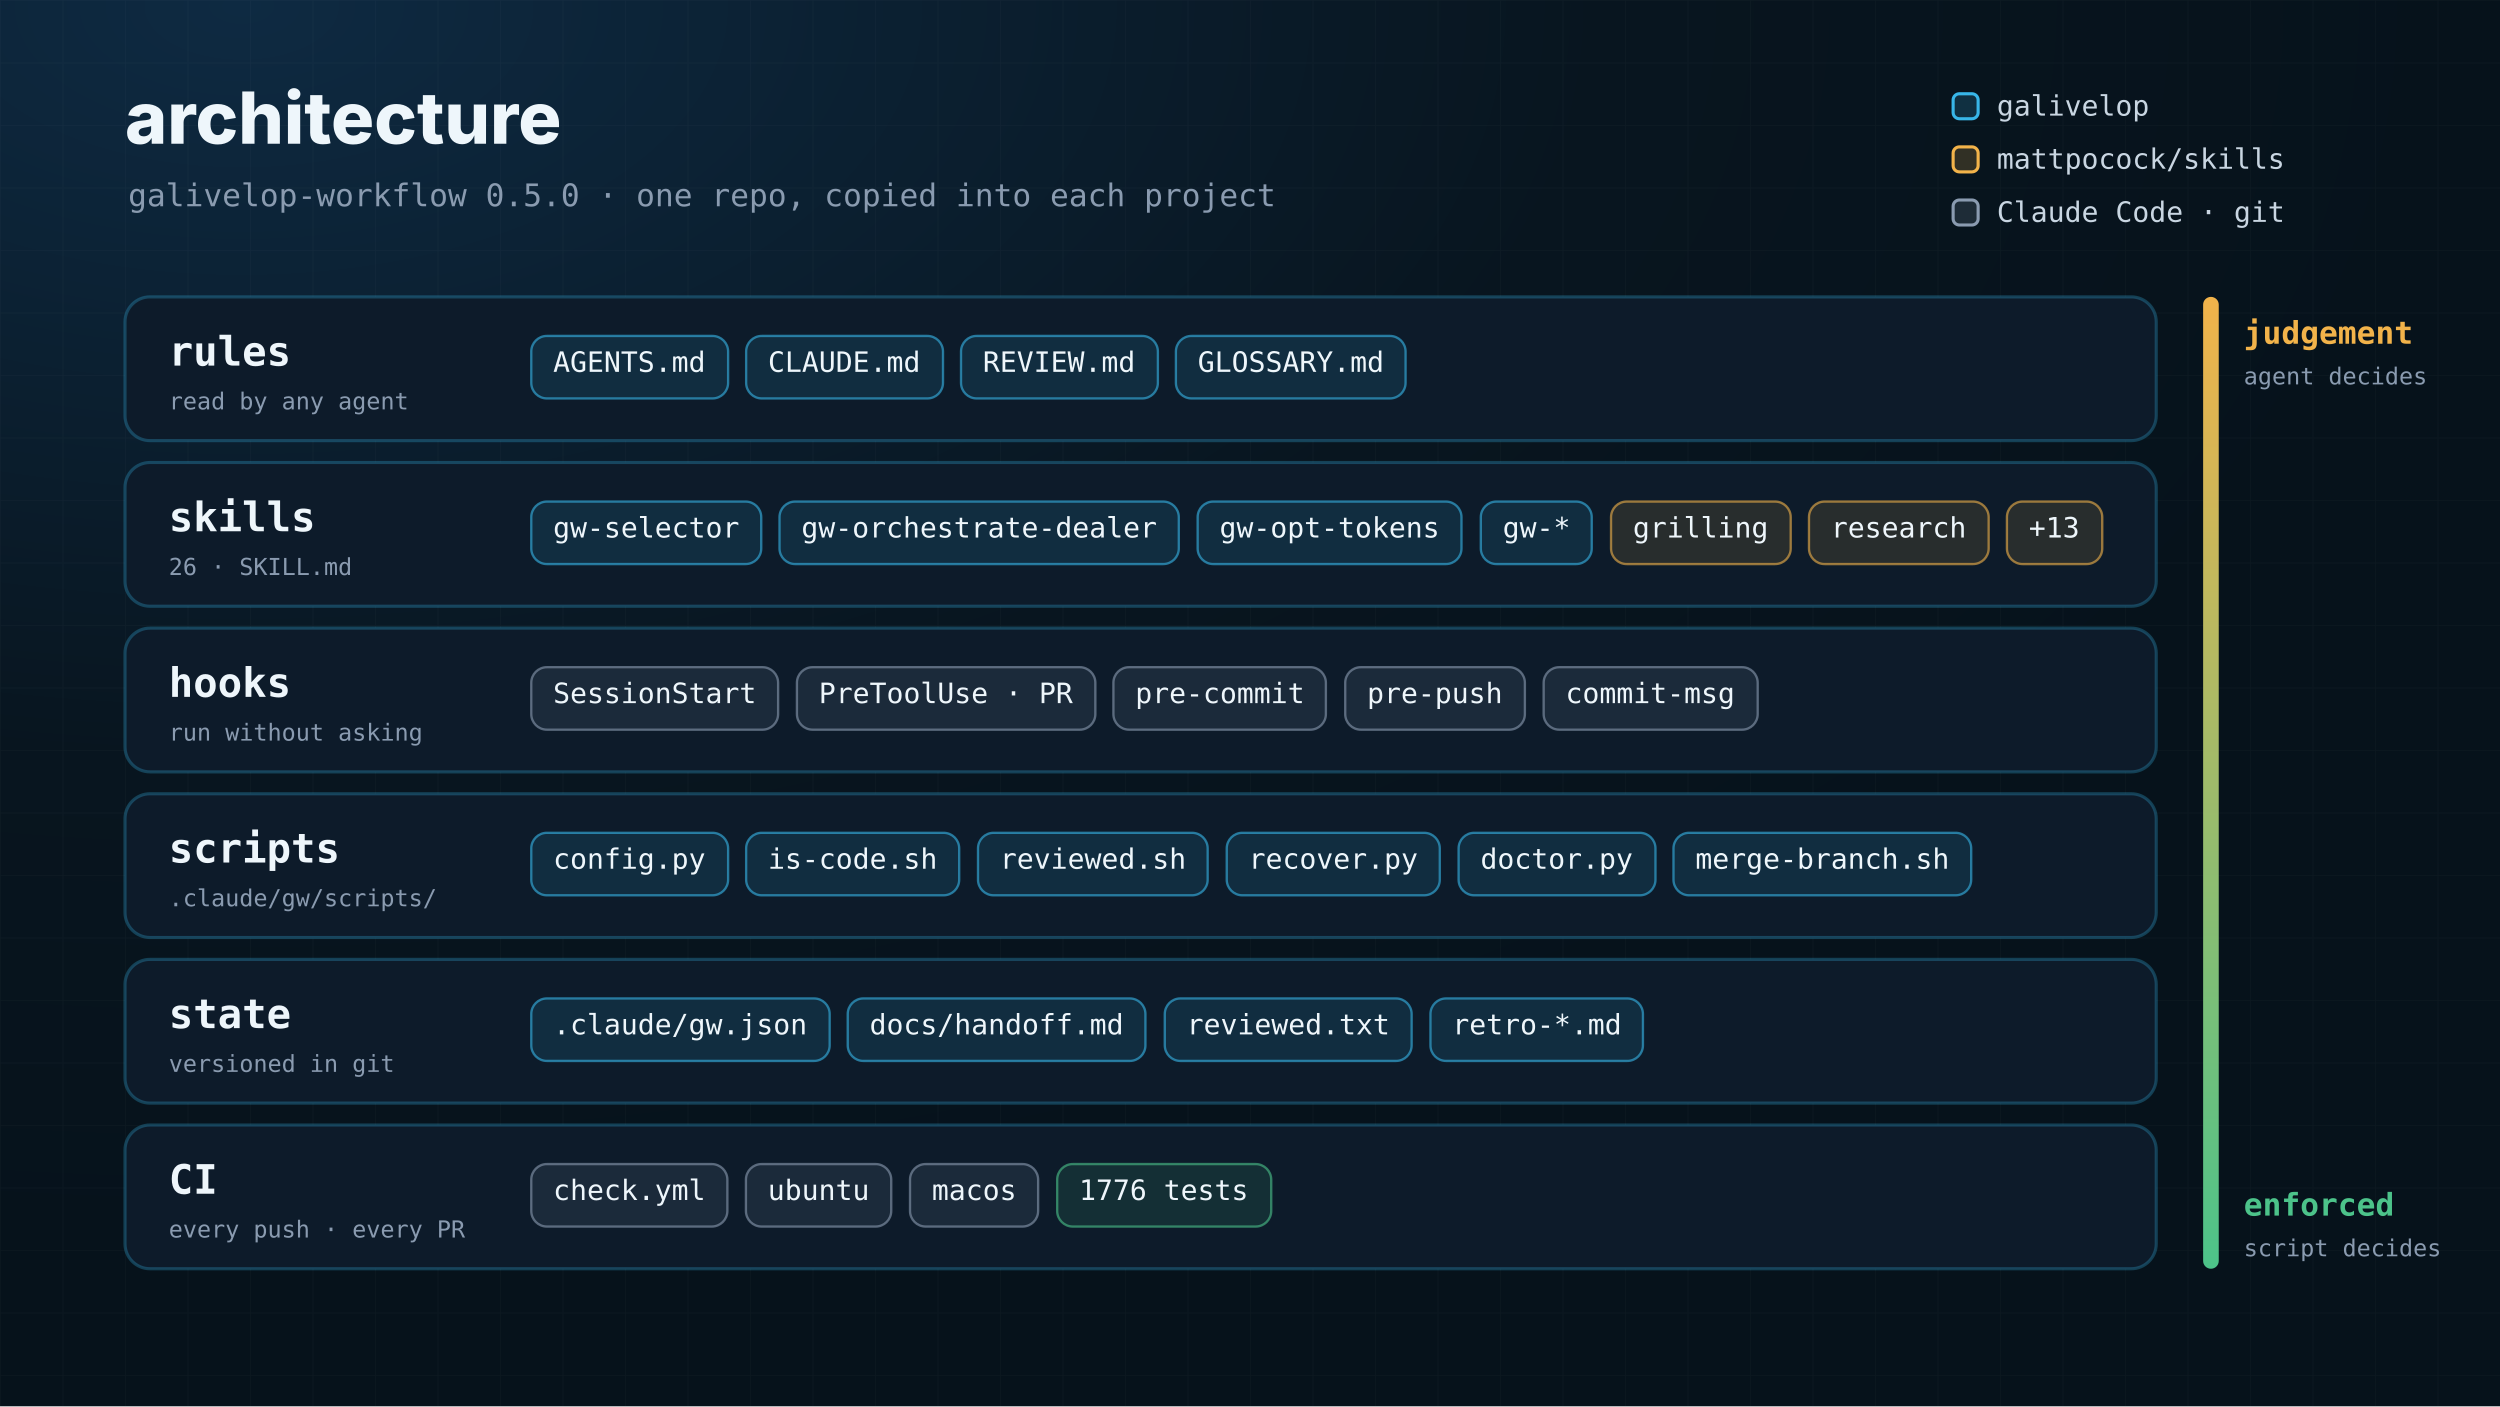
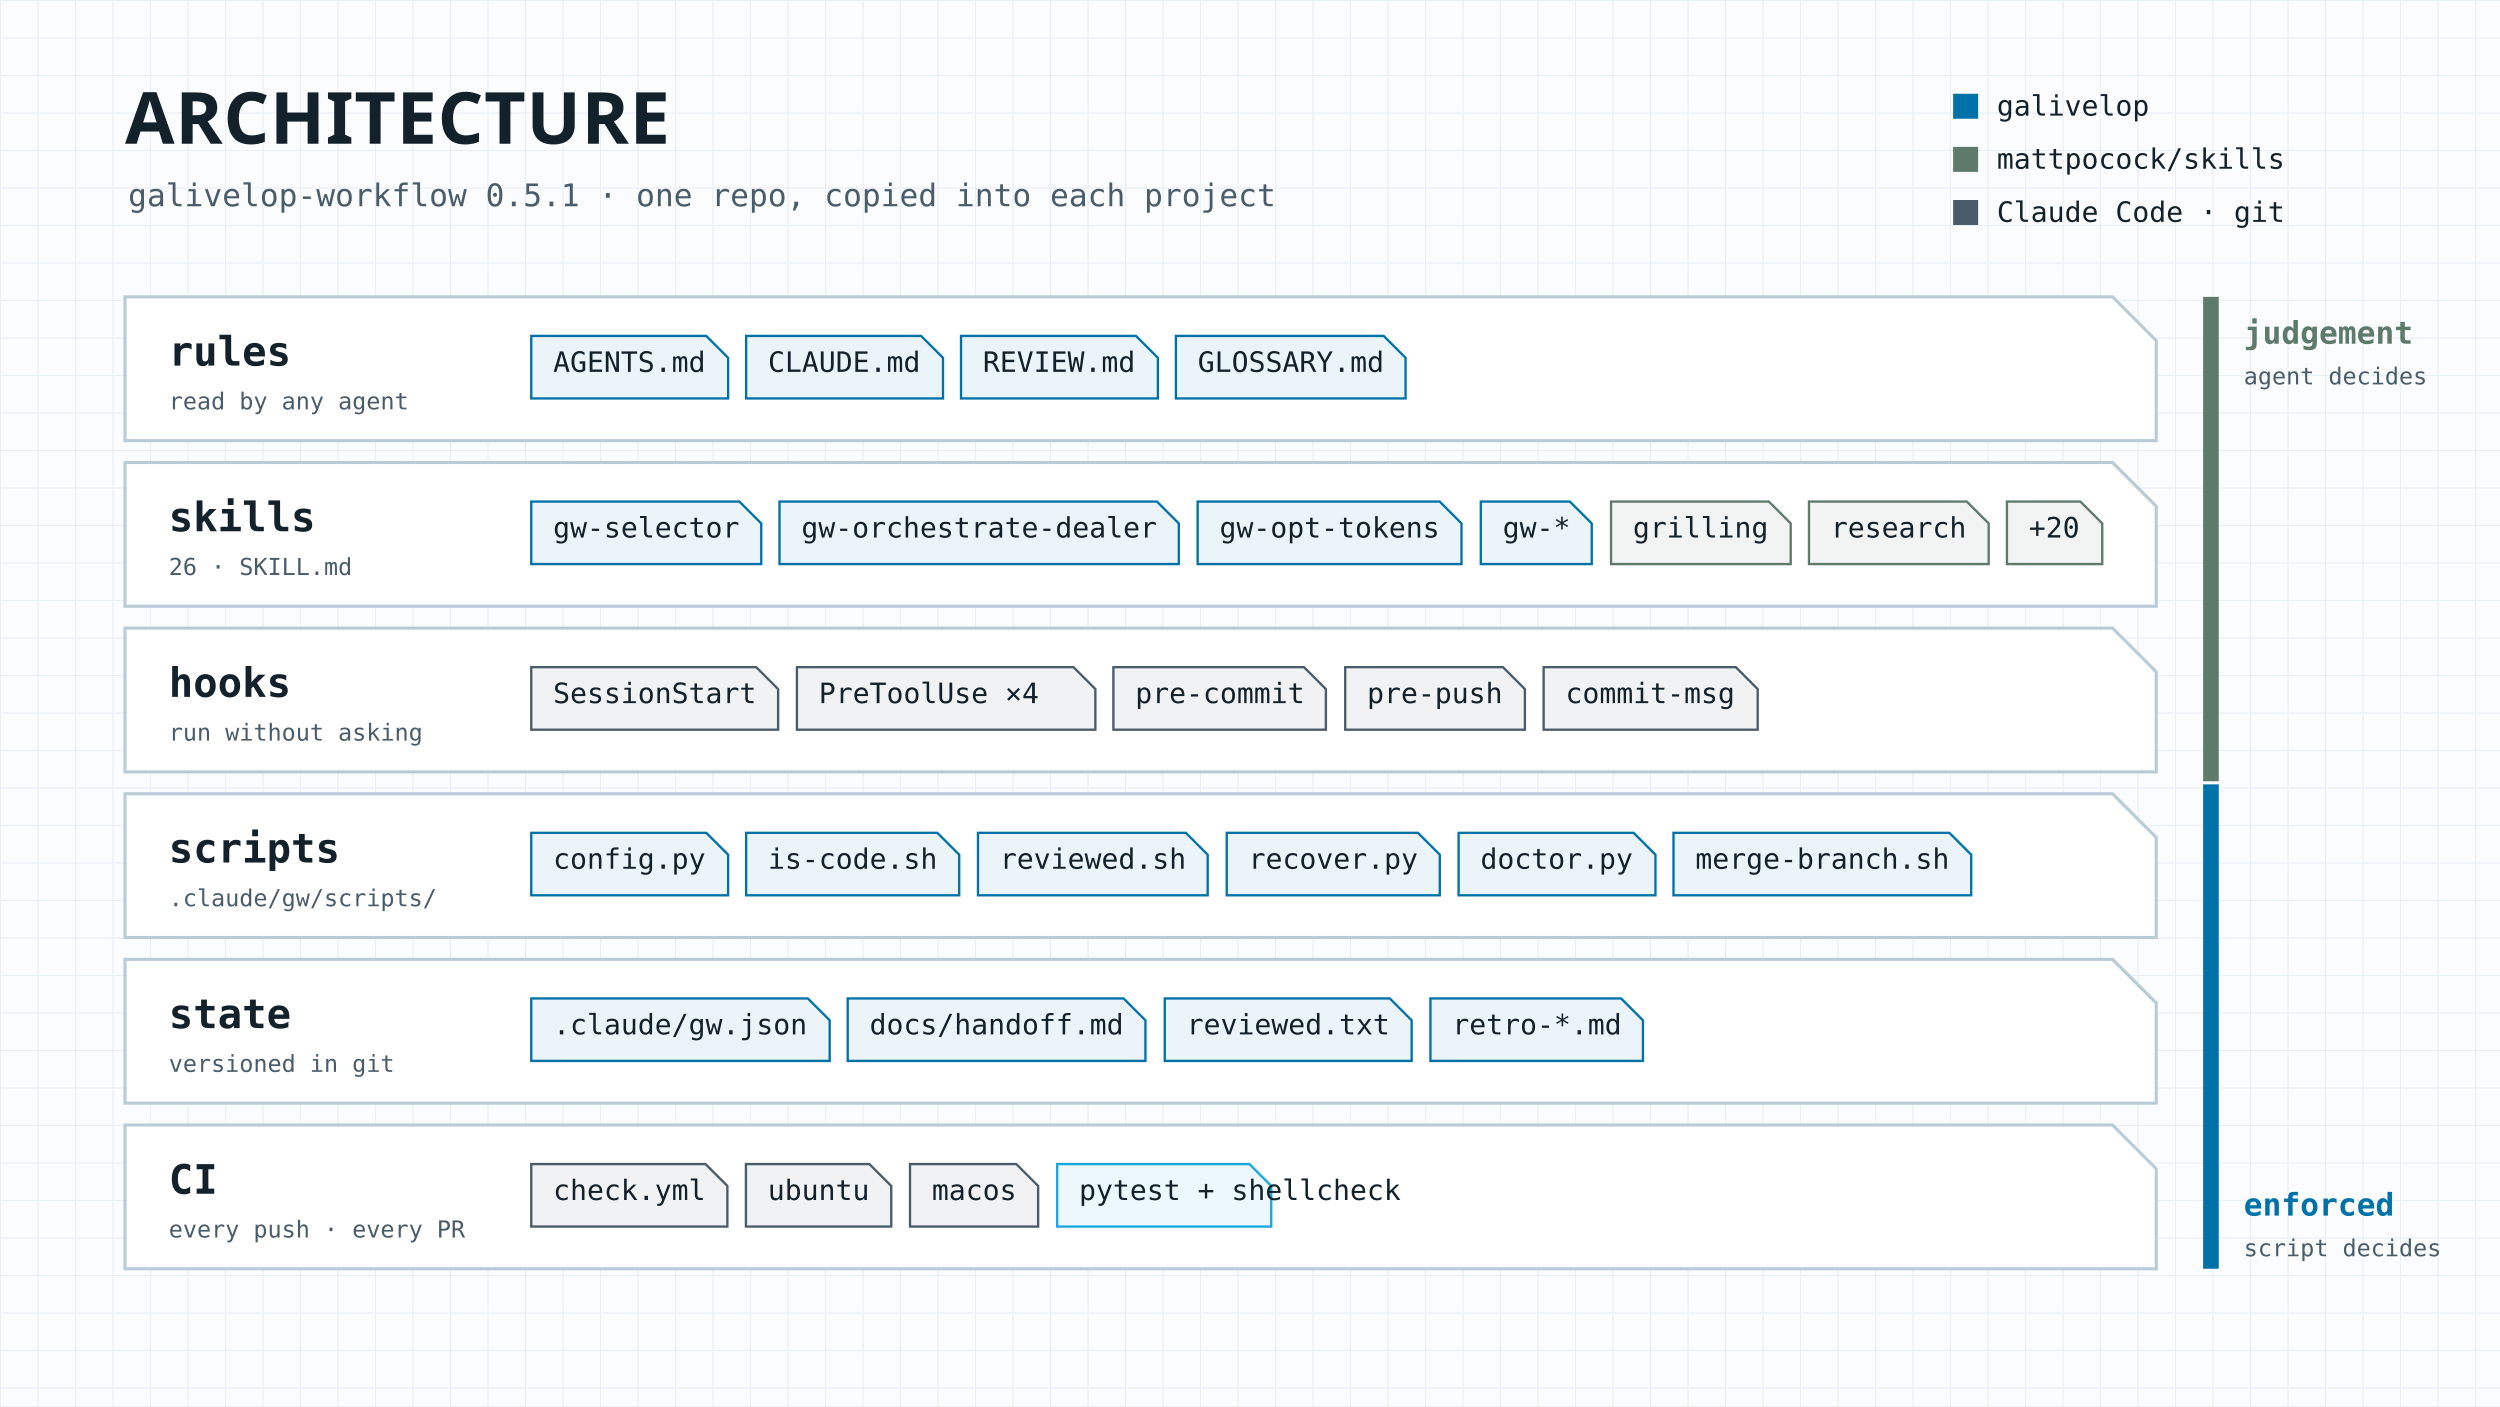
<svg xmlns="http://www.w3.org/2000/svg" width="1600" height="900" viewBox="0 0 1600 900">
  <defs>
-     <radialGradient id="fondo" cx="0.1" cy="0" r="0.9">
-       <stop offset="0" stop-color="#0e2a42" />
-       <stop offset="0.6" stop-color="#08151f" />
-       <stop offset="1" stop-color="#06121b" />
-     </radialGradient>
-     <pattern id="rejilla" width="40" height="40" patternUnits="userSpaceOnUse">
-       <path d="M40 0H0V40" fill="none" stroke="#ffffff" stroke-opacity="0.025" />
+     <pattern id="rejilla" width="24" height="24" patternUnits="userSpaceOnUse">
+       <path d="M24 0H0V24" fill="none" stroke="#e3edf3" stroke-width="1" />
    </pattern>
    <marker id="fa" viewBox="0 0 10 10" refX="8" refY="5" markerWidth="7" markerHeight="7" orient="auto">
-       <path d="M0 0L10 5L0 10z" fill="#38b6e8" />
+       <path d="M0 0L10 5L0 10z" fill="#0072a8" />
    </marker>
    <marker id="fg" viewBox="0 0 10 10" refX="8" refY="5" markerWidth="7" markerHeight="7" orient="auto">
-       <path d="M0 0L10 5L0 10z" fill="#8a9bb0" />
+       <path d="M0 0L10 5L0 10z" fill="#4a5c69" />
    </marker>
    <marker id="fo" viewBox="0 0 10 10" refX="8" refY="5" markerWidth="7" markerHeight="7" orient="auto">
-       <path d="M0 0L10 5L0 10z" fill="#4cc38a" />
+       <path d="M0 0L10 5L0 10z" fill="#1aa6df" />
    </marker>
    <marker id="fk" viewBox="0 0 10 10" refX="8" refY="5" markerWidth="7" markerHeight="7" orient="auto">
-       <path d="M0 0L10 5L0 10z" fill="#f0716a" />
+       <path d="M0 0L10 5L0 10z" fill="#13212b" />
    </marker>
    <marker id="fm" viewBox="0 0 10 10" refX="8" refY="5" markerWidth="7" markerHeight="7" orient="auto">
-       <path d="M0 0L10 5L0 10z" fill="#f2b34a" />
+       <path d="M0 0L10 5L0 10z" fill="#5d7a6a" />
    </marker>
  </defs>
  <style>
-   .t { font-family: Inter, sans-serif; font-weight: 800; }
-   .s { font-family: Inter, sans-serif; font-weight: 600; }
-   .m { font-family: 'DejaVu Sans Mono', monospace; }
+   .t { font-family: 'Big Shoulders Display Variable', 'Big Shoulders Display', sans-serif; font-weight: 800; letter-spacing: 0.01em; }
+   .s { font-family: 'Literata Variable', Literata, serif; font-weight: 600; }
+   .m { font-family: 'JetBrains Mono Variable', 'JetBrains Mono', monospace; }
</style>
-   <rect width="1600" height="900" fill="url(#fondo)" />
+   <rect width="1600" height="900" fill="#fbfcfd" />
  <rect width="1600" height="900" fill="url(#rejilla)" />
-   <text x="80" y="92" class="t" font-size="46" fill="#eef6fb" text-anchor="start">architecture</text>
-   <text x="82" y="132" class="m" font-size="20" fill="#8a9bb0" text-anchor="start">galivelop-workflow 0.5.0 · one repo, copied into each project</text>
-   <rect x="1250" y="60" width="16" height="16" rx="4" fill="#38b6e8" fill-opacity="0.18" stroke="#38b6e8" stroke-width="2" />
-   <text x="1278" y="74" class="m" font-size="18" fill="#c9d6e2" text-anchor="start">galivelop</text>
-   <rect x="1250" y="94" width="16" height="16" rx="4" fill="#f2b34a" fill-opacity="0.18" stroke="#f2b34a" stroke-width="2" />
-   <text x="1278" y="108" class="m" font-size="18" fill="#c9d6e2" text-anchor="start">mattpocock/skills</text>
-   <rect x="1250" y="128" width="16" height="16" rx="4" fill="#8a9bb0" fill-opacity="0.18" stroke="#8a9bb0" stroke-width="2" />
-   <text x="1278" y="142" class="m" font-size="18" fill="#c9d6e2" text-anchor="start">Claude Code · git</text>
-   <rect x="80" y="190" width="1300" height="92" rx="16" fill="#0d1b2a" stroke="#38b6e8" stroke-opacity="0.28" stroke-width="2" />
-   <text x="108" y="234" class="m" font-size="26" fill="#eef6fb" font-weight="bold" text-anchor="start">rules</text>
-   <text x="108" y="262" class="m" font-size="15" fill="#8a9bb0" text-anchor="start">read by any agent</text>
-   <rect x="340" y="215" width="126" height="40" rx="10" fill="#38b6e8" fill-opacity="0.12" stroke="#38b6e8" stroke-opacity="0.6" stroke-width="1.5" />
-   <text x="354" y="238" class="m" font-size="18" fill="#eef6fb" text-anchor="start">AGENTS.md</text>
-   <rect x="477.524" y="215" width="126" height="40" rx="10" fill="#38b6e8" fill-opacity="0.12" stroke="#38b6e8" stroke-opacity="0.6" stroke-width="1.5" />
-   <text x="491.524" y="238" class="m" font-size="18" fill="#eef6fb" text-anchor="start">CLAUDE.md</text>
-   <rect x="615.048" y="215" width="126" height="40" rx="10" fill="#38b6e8" fill-opacity="0.12" stroke="#38b6e8" stroke-opacity="0.6" stroke-width="1.5" />
-   <text x="629.048" y="238" class="m" font-size="18" fill="#eef6fb" text-anchor="start">REVIEW.md</text>
-   <rect x="752.572" y="215" width="147" height="40" rx="10" fill="#38b6e8" fill-opacity="0.12" stroke="#38b6e8" stroke-opacity="0.6" stroke-width="1.5" />
-   <text x="766.572" y="238" class="m" font-size="18" fill="#eef6fb" text-anchor="start">GLOSSARY.md</text>
-   <rect x="80" y="296" width="1300" height="92" rx="16" fill="#0d1b2a" stroke="#38b6e8" stroke-opacity="0.28" stroke-width="2" />
-   <text x="108" y="340" class="m" font-size="26" fill="#eef6fb" font-weight="bold" text-anchor="start">skills</text>
-   <text x="108" y="368" class="m" font-size="15" fill="#8a9bb0" text-anchor="start">26 · SKILL.md</text>
-   <rect x="340" y="321" width="147.196" height="40" rx="10" fill="#38b6e8" fill-opacity="0.12" stroke="#38b6e8" stroke-opacity="0.6" stroke-width="1.5" />
-   <text x="354" y="344" class="m" font-size="18" fill="#eef6fb" text-anchor="start">gw-selector</text>
-   <rect x="498.884" y="321" width="255.556" height="40" rx="10" fill="#38b6e8" fill-opacity="0.12" stroke="#38b6e8" stroke-opacity="0.6" stroke-width="1.5" />
-   <text x="512.884" y="344" class="m" font-size="18" fill="#eef6fb" text-anchor="start">gw-orchestrate-dealer</text>
-   <rect x="766.488" y="321" width="168.868" height="40" rx="10" fill="#38b6e8" fill-opacity="0.12" stroke="#38b6e8" stroke-opacity="0.6" stroke-width="1.5" />
-   <text x="780.488" y="344" class="m" font-size="18" fill="#eef6fb" text-anchor="start">gw-opt-tokens</text>
-   <rect x="947.716" y="321" width="71" height="40" rx="10" fill="#38b6e8" fill-opacity="0.12" stroke="#38b6e8" stroke-opacity="0.6" stroke-width="1.5" />
-   <text x="961.716" y="344" class="m" font-size="18" fill="#eef6fb" text-anchor="start">gw-*</text>
-   <rect x="1031.06" y="321" width="115" height="40" rx="10" fill="#f2b34a" fill-opacity="0.12" stroke="#f2b34a" stroke-opacity="0.6" stroke-width="1.5" />
-   <text x="1045.06" y="344" class="m" font-size="18" fill="#eef6fb" text-anchor="start">grilling</text>
-   <rect x="1157.748" y="321" width="115" height="40" rx="10" fill="#f2b34a" fill-opacity="0.12" stroke="#f2b34a" stroke-opacity="0.6" stroke-width="1.5" />
-   <text x="1171.748" y="344" class="m" font-size="18" fill="#eef6fb" text-anchor="start">research</text>
-   <rect x="1284.436" y="321" width="61" height="40" rx="10" fill="#f2b34a" fill-opacity="0.12" stroke="#f2b34a" stroke-opacity="0.6" stroke-width="1.5" />
-   <text x="1298.436" y="344" class="m" font-size="18" fill="#eef6fb" text-anchor="start">+13</text>
-   <rect x="80" y="402" width="1300" height="92" rx="16" fill="#0d1b2a" stroke="#38b6e8" stroke-opacity="0.28" stroke-width="2" />
-   <text x="108" y="446" class="m" font-size="26" fill="#eef6fb" font-weight="bold" text-anchor="start">hooks</text>
-   <text x="108" y="474" class="m" font-size="15" fill="#8a9bb0" text-anchor="start">run without asking</text>
-   <rect x="340" y="427" width="158" height="40" rx="10" fill="#8a9bb0" fill-opacity="0.12" stroke="#8a9bb0" stroke-opacity="0.6" stroke-width="1.5" />
-   <text x="354" y="450" class="m" font-size="18" fill="#eef6fb" text-anchor="start">SessionStart</text>
-   <rect x="510.032" y="427" width="191" height="40" rx="10" fill="#8a9bb0" fill-opacity="0.12" stroke="#8a9bb0" stroke-opacity="0.6" stroke-width="1.5" />
-   <text x="524.032" y="450" class="m" font-size="18" fill="#eef6fb" text-anchor="start">PreToolUse · PR</text>
-   <rect x="712.572" y="427" width="136" height="40" rx="10" fill="#8a9bb0" fill-opacity="0.12" stroke="#8a9bb0" stroke-opacity="0.6" stroke-width="1.5" />
-   <text x="726.572" y="450" class="m" font-size="18" fill="#eef6fb" text-anchor="start">pre-commit</text>
-   <rect x="860.932" y="427" width="115" height="40" rx="10" fill="#8a9bb0" fill-opacity="0.12" stroke="#8a9bb0" stroke-opacity="0.6" stroke-width="1.5" />
-   <text x="874.932" y="450" class="m" font-size="18" fill="#eef6fb" text-anchor="start">pre-push</text>
-   <rect x="987.932" y="427" width="137" height="40" rx="10" fill="#8a9bb0" fill-opacity="0.12" stroke="#8a9bb0" stroke-opacity="0.6" stroke-width="1.5" />
-   <text x="1001.932" y="450" class="m" font-size="18" fill="#eef6fb" text-anchor="start">commit-msg</text>
-   <rect x="80" y="508" width="1300" height="92" rx="16" fill="#0d1b2a" stroke="#38b6e8" stroke-opacity="0.28" stroke-width="2" />
-   <text x="108" y="552" class="m" font-size="26" fill="#eef6fb" font-weight="bold" text-anchor="start">scripts</text>
-   <text x="108" y="580" class="m" font-size="15" fill="#8a9bb0" text-anchor="start">.claude/gw/scripts/</text>
-   <rect x="340" y="533" width="126" height="40" rx="10" fill="#38b6e8" fill-opacity="0.12" stroke="#38b6e8" stroke-opacity="0.6" stroke-width="1.5" />
-   <text x="354" y="556" class="m" font-size="18" fill="#eef6fb" text-anchor="start">config.py</text>
-   <rect x="477.524" y="533" width="136.36" height="40" rx="10" fill="#38b6e8" fill-opacity="0.12" stroke="#38b6e8" stroke-opacity="0.6" stroke-width="1.5" />
-   <text x="491.524" y="556" class="m" font-size="18" fill="#eef6fb" text-anchor="start">is-code.sh</text>
-   <rect x="625.916" y="533" width="147" height="40" rx="10" fill="#38b6e8" fill-opacity="0.12" stroke="#38b6e8" stroke-opacity="0.6" stroke-width="1.5" />
-   <text x="639.916" y="556" class="m" font-size="18" fill="#eef6fb" text-anchor="start">reviewed.sh</text>
-   <rect x="785.112" y="533" width="136.36" height="40" rx="10" fill="#38b6e8" fill-opacity="0.12" stroke="#38b6e8" stroke-opacity="0.6" stroke-width="1.5" />
-   <text x="799.112" y="556" class="m" font-size="18" fill="#eef6fb" text-anchor="start">recover.py</text>
-   <rect x="933.504" y="533" width="126" height="40" rx="10" fill="#38b6e8" fill-opacity="0.12" stroke="#38b6e8" stroke-opacity="0.6" stroke-width="1.5" />
-   <text x="947.504" y="556" class="m" font-size="18" fill="#eef6fb" text-anchor="start">doctor.py</text>
-   <rect x="1071.028" y="533" width="190.54" height="40" rx="10" fill="#38b6e8" fill-opacity="0.12" stroke="#38b6e8" stroke-opacity="0.6" stroke-width="1.5" />
-   <text x="1085.028" y="556" class="m" font-size="18" fill="#eef6fb" text-anchor="start">merge-branch.sh</text>
-   <rect x="80" y="614" width="1300" height="92" rx="16" fill="#0d1b2a" stroke="#38b6e8" stroke-opacity="0.28" stroke-width="2" />
-   <text x="108" y="658" class="m" font-size="26" fill="#eef6fb" font-weight="bold" text-anchor="start">state</text>
-   <text x="108" y="686" class="m" font-size="15" fill="#8a9bb0" text-anchor="start">versioned in git</text>
-   <rect x="340" y="639" width="191" height="40" rx="10" fill="#38b6e8" fill-opacity="0.12" stroke="#38b6e8" stroke-opacity="0.6" stroke-width="1.5" />
-   <text x="354" y="662" class="m" font-size="18" fill="#eef6fb" text-anchor="start">.claude/gw.json</text>
-   <rect x="542.54" y="639" width="190.54" height="40" rx="10" fill="#38b6e8" fill-opacity="0.12" stroke="#38b6e8" stroke-opacity="0.6" stroke-width="1.5" />
-   <text x="556.54" y="662" class="m" font-size="18" fill="#eef6fb" text-anchor="start">docs/handoff.md</text>
-   <rect x="745.456" y="639" width="158" height="40" rx="10" fill="#38b6e8" fill-opacity="0.12" stroke="#38b6e8" stroke-opacity="0.6" stroke-width="1.5" />
-   <text x="759.456" y="662" class="m" font-size="18" fill="#eef6fb" text-anchor="start">reviewed.txt</text>
-   <rect x="915.488" y="639" width="136" height="40" rx="10" fill="#38b6e8" fill-opacity="0.12" stroke="#38b6e8" stroke-opacity="0.6" stroke-width="1.5" />
-   <text x="929.488" y="662" class="m" font-size="18" fill="#eef6fb" text-anchor="start">retro-*.md</text>
-   <rect x="80" y="720" width="1300" height="92" rx="16" fill="#0d1b2a" stroke="#38b6e8" stroke-opacity="0.28" stroke-width="2" />
-   <text x="108" y="764" class="m" font-size="26" fill="#eef6fb" font-weight="bold" text-anchor="start">CI</text>
-   <text x="108" y="792" class="m" font-size="15" fill="#8a9bb0" text-anchor="start">every push · every PR</text>
-   <rect x="340" y="745" width="125.524" height="40" rx="10" fill="#8a9bb0" fill-opacity="0.12" stroke="#8a9bb0" stroke-opacity="0.6" stroke-width="1.5" />
-   <text x="354" y="768" class="m" font-size="18" fill="#eef6fb" text-anchor="start">check.yml</text>
-   <rect x="477.392" y="745" width="93" height="40" rx="10" fill="#8a9bb0" fill-opacity="0.12" stroke="#8a9bb0" stroke-opacity="0.6" stroke-width="1.5" />
-   <text x="491.392" y="768" class="m" font-size="18" fill="#eef6fb" text-anchor="start">ubuntu</text>
-   <rect x="582.408" y="745" width="82" height="40" rx="10" fill="#8a9bb0" fill-opacity="0.12" stroke="#8a9bb0" stroke-opacity="0.6" stroke-width="1.5" />
-   <text x="596.408" y="768" class="m" font-size="18" fill="#eef6fb" text-anchor="start">macos</text>
-   <rect x="676.588" y="745" width="137" height="40" rx="10" fill="#4cc38a" fill-opacity="0.12" stroke="#4cc38a" stroke-opacity="0.6" stroke-width="1.5" />
-   <text x="690.588" y="768" class="m" font-size="18" fill="#eef6fb" text-anchor="start">1776 tests</text>
-   <defs>
-     <linearGradient id="grad" x1="0" y1="0" x2="0" y2="1">
-       <stop offset="0" stop-color="#f2b34a" />
-       <stop offset="1" stop-color="#4cc38a" />
-     </linearGradient>
-   </defs>
-   <rect x="1410" y="190" width="10" height="622" rx="5" fill="url(#grad)" />
-   <text x="1436" y="220" class="m" font-size="20" fill="#f2b34a" font-weight="bold" text-anchor="start">judgement</text>
-   <text x="1436" y="246" class="m" font-size="15" fill="#8a9bb0" text-anchor="start">agent decides</text>
-   <text x="1436" y="778" class="m" font-size="20" fill="#4cc38a" font-weight="bold" text-anchor="start">enforced</text>
-   <text x="1436" y="804" class="m" font-size="15" fill="#8a9bb0" text-anchor="start">script decides</text>
+   <text x="80" y="92" class="t" font-size="46" fill="#13212b" text-anchor="start">ARCHITECTURE</text>
+   <text x="82" y="132" class="m" font-size="20" fill="#4a5c69" text-anchor="start">galivelop-workflow 0.5.1 · one repo, copied into each project</text>
+   <path d="M1250 60H1266V76H1250Z" fill="#0072a8" stroke-width="2" />
+   <text x="1278" y="74" class="m" font-size="18" fill="#13212b" text-anchor="start">galivelop</text>
+   <path d="M1250 94H1266V110H1250Z" fill="#5d7a6a" stroke-width="2" />
+   <text x="1278" y="108" class="m" font-size="18" fill="#13212b" text-anchor="start">mattpocock/skills</text>
+   <path d="M1250 128H1266V144H1250Z" fill="#4a5c69" stroke-width="2" />
+   <text x="1278" y="142" class="m" font-size="18" fill="#13212b" text-anchor="start">Claude Code · git</text>
+   <path d="M80 190H1352L1380 218V282H80Z" fill="#ffffff" stroke="#b9cbd6" stroke-width="2" />
+   <text x="108" y="234" class="m" font-size="26" fill="#13212b" font-weight="bold" text-anchor="start">rules</text>
+   <text x="108" y="262" class="m" font-size="15" fill="#4a5c69" text-anchor="start">read by any agent</text>
+   <path d="M340 215H452L466 229V255H340Z" fill="#0072a8" fill-opacity="0.08" stroke="#0072a8" stroke-width="1.5" />
+   <text x="354" y="238" class="m" font-size="18" fill="#13212b" text-anchor="start">AGENTS.md</text>
+   <path d="M477.524 215H589.524L603.524 229V255H477.524Z" fill="#0072a8" fill-opacity="0.08" stroke="#0072a8" stroke-width="1.5" />
+   <text x="491.524" y="238" class="m" font-size="18" fill="#13212b" text-anchor="start">CLAUDE.md</text>
+   <path d="M615.048 215H727.048L741.048 229V255H615.048Z" fill="#0072a8" fill-opacity="0.08" stroke="#0072a8" stroke-width="1.5" />
+   <text x="629.048" y="238" class="m" font-size="18" fill="#13212b" text-anchor="start">REVIEW.md</text>
+   <path d="M752.572 215H885.572L899.572 229V255H752.572Z" fill="#0072a8" fill-opacity="0.08" stroke="#0072a8" stroke-width="1.5" />
+   <text x="766.572" y="238" class="m" font-size="18" fill="#13212b" text-anchor="start">GLOSSARY.md</text>
+   <path d="M80 296H1352L1380 324V388H80Z" fill="#ffffff" stroke="#b9cbd6" stroke-width="2" />
+   <text x="108" y="340" class="m" font-size="26" fill="#13212b" font-weight="bold" text-anchor="start">skills</text>
+   <text x="108" y="368" class="m" font-size="15" fill="#4a5c69" text-anchor="start">26 · SKILL.md</text>
+   <path d="M340 321H473.196L487.196 335V361H340Z" fill="#0072a8" fill-opacity="0.08" stroke="#0072a8" stroke-width="1.5" />
+   <text x="354" y="344" class="m" font-size="18" fill="#13212b" text-anchor="start">gw-selector</text>
+   <path d="M498.884 321H740.44L754.44 335V361H498.884Z" fill="#0072a8" fill-opacity="0.08" stroke="#0072a8" stroke-width="1.5" />
+   <text x="512.884" y="344" class="m" font-size="18" fill="#13212b" text-anchor="start">gw-orchestrate-dealer</text>
+   <path d="M766.488 321H921.356L935.356 335V361H766.488Z" fill="#0072a8" fill-opacity="0.08" stroke="#0072a8" stroke-width="1.5" />
+   <text x="780.488" y="344" class="m" font-size="18" fill="#13212b" text-anchor="start">gw-opt-tokens</text>
+   <path d="M947.716 321H1004.72L1018.72 335V361H947.716Z" fill="#0072a8" fill-opacity="0.08" stroke="#0072a8" stroke-width="1.5" />
+   <text x="961.716" y="344" class="m" font-size="18" fill="#13212b" text-anchor="start">gw-*</text>
+   <path d="M1031.06 321H1132.06L1146.06 335V361H1031.06Z" fill="#5d7a6a" fill-opacity="0.08" stroke="#5d7a6a" stroke-width="1.5" />
+   <text x="1045.06" y="344" class="m" font-size="18" fill="#13212b" text-anchor="start">grilling</text>
+   <path d="M1157.75 321H1258.75L1272.75 335V361H1157.75Z" fill="#5d7a6a" fill-opacity="0.08" stroke="#5d7a6a" stroke-width="1.5" />
+   <text x="1171.748" y="344" class="m" font-size="18" fill="#13212b" text-anchor="start">research</text>
+   <path d="M1284.44 321H1331.44L1345.44 335V361H1284.44Z" fill="#5d7a6a" fill-opacity="0.08" stroke="#5d7a6a" stroke-width="1.5" />
+   <text x="1298.436" y="344" class="m" font-size="18" fill="#13212b" text-anchor="start">+20</text>
+   <path d="M80 402H1352L1380 430V494H80Z" fill="#ffffff" stroke="#b9cbd6" stroke-width="2" />
+   <text x="108" y="446" class="m" font-size="26" fill="#13212b" font-weight="bold" text-anchor="start">hooks</text>
+   <text x="108" y="474" class="m" font-size="15" fill="#4a5c69" text-anchor="start">run without asking</text>
+   <path d="M340 427H484L498 441V467H340Z" fill="#4a5c69" fill-opacity="0.08" stroke="#4a5c69" stroke-width="1.5" />
+   <text x="354" y="450" class="m" font-size="18" fill="#13212b" text-anchor="start">SessionStart</text>
+   <path d="M510.032 427H687.032L701.032 441V467H510.032Z" fill="#4a5c69" fill-opacity="0.08" stroke="#4a5c69" stroke-width="1.5" />
+   <text x="524.032" y="450" class="m" font-size="18" fill="#13212b" text-anchor="start">PreToolUse ×4</text>
+   <path d="M712.572 427H834.572L848.572 441V467H712.572Z" fill="#4a5c69" fill-opacity="0.08" stroke="#4a5c69" stroke-width="1.5" />
+   <text x="726.572" y="450" class="m" font-size="18" fill="#13212b" text-anchor="start">pre-commit</text>
+   <path d="M860.932 427H961.932L975.932 441V467H860.932Z" fill="#4a5c69" fill-opacity="0.08" stroke="#4a5c69" stroke-width="1.5" />
+   <text x="874.932" y="450" class="m" font-size="18" fill="#13212b" text-anchor="start">pre-push</text>
+   <path d="M987.932 427H1110.93L1124.93 441V467H987.932Z" fill="#4a5c69" fill-opacity="0.08" stroke="#4a5c69" stroke-width="1.5" />
+   <text x="1001.932" y="450" class="m" font-size="18" fill="#13212b" text-anchor="start">commit-msg</text>
+   <path d="M80 508H1352L1380 536V600H80Z" fill="#ffffff" stroke="#b9cbd6" stroke-width="2" />
+   <text x="108" y="552" class="m" font-size="26" fill="#13212b" font-weight="bold" text-anchor="start">scripts</text>
+   <text x="108" y="580" class="m" font-size="15" fill="#4a5c69" text-anchor="start">.claude/gw/scripts/</text>
+   <path d="M340 533H452L466 547V573H340Z" fill="#0072a8" fill-opacity="0.08" stroke="#0072a8" stroke-width="1.5" />
+   <text x="354" y="556" class="m" font-size="18" fill="#13212b" text-anchor="start">config.py</text>
+   <path d="M477.524 533H599.884L613.884 547V573H477.524Z" fill="#0072a8" fill-opacity="0.08" stroke="#0072a8" stroke-width="1.5" />
+   <text x="491.524" y="556" class="m" font-size="18" fill="#13212b" text-anchor="start">is-code.sh</text>
+   <path d="M625.916 533H758.916L772.916 547V573H625.916Z" fill="#0072a8" fill-opacity="0.08" stroke="#0072a8" stroke-width="1.5" />
+   <text x="639.916" y="556" class="m" font-size="18" fill="#13212b" text-anchor="start">reviewed.sh</text>
+   <path d="M785.112 533H907.472L921.472 547V573H785.112Z" fill="#0072a8" fill-opacity="0.08" stroke="#0072a8" stroke-width="1.5" />
+   <text x="799.112" y="556" class="m" font-size="18" fill="#13212b" text-anchor="start">recover.py</text>
+   <path d="M933.504 533H1045.5L1059.5 547V573H933.504Z" fill="#0072a8" fill-opacity="0.08" stroke="#0072a8" stroke-width="1.5" />
+   <text x="947.504" y="556" class="m" font-size="18" fill="#13212b" text-anchor="start">doctor.py</text>
+   <path d="M1071.03 533H1247.57L1261.57 547V573H1071.03Z" fill="#0072a8" fill-opacity="0.08" stroke="#0072a8" stroke-width="1.5" />
+   <text x="1085.028" y="556" class="m" font-size="18" fill="#13212b" text-anchor="start">merge-branch.sh</text>
+   <path d="M80 614H1352L1380 642V706H80Z" fill="#ffffff" stroke="#b9cbd6" stroke-width="2" />
+   <text x="108" y="658" class="m" font-size="26" fill="#13212b" font-weight="bold" text-anchor="start">state</text>
+   <text x="108" y="686" class="m" font-size="15" fill="#4a5c69" text-anchor="start">versioned in git</text>
+   <path d="M340 639H517L531 653V679H340Z" fill="#0072a8" fill-opacity="0.08" stroke="#0072a8" stroke-width="1.5" />
+   <text x="354" y="662" class="m" font-size="18" fill="#13212b" text-anchor="start">.claude/gw.json</text>
+   <path d="M542.54 639H719.08L733.08 653V679H542.54Z" fill="#0072a8" fill-opacity="0.08" stroke="#0072a8" stroke-width="1.5" />
+   <text x="556.54" y="662" class="m" font-size="18" fill="#13212b" text-anchor="start">docs/handoff.md</text>
+   <path d="M745.456 639H889.456L903.456 653V679H745.456Z" fill="#0072a8" fill-opacity="0.08" stroke="#0072a8" stroke-width="1.5" />
+   <text x="759.456" y="662" class="m" font-size="18" fill="#13212b" text-anchor="start">reviewed.txt</text>
+   <path d="M915.488 639H1037.49L1051.49 653V679H915.488Z" fill="#0072a8" fill-opacity="0.08" stroke="#0072a8" stroke-width="1.5" />
+   <text x="929.488" y="662" class="m" font-size="18" fill="#13212b" text-anchor="start">retro-*.md</text>
+   <path d="M80 720H1352L1380 748V812H80Z" fill="#ffffff" stroke="#b9cbd6" stroke-width="2" />
+   <text x="108" y="764" class="m" font-size="26" fill="#13212b" font-weight="bold" text-anchor="start">CI</text>
+   <text x="108" y="792" class="m" font-size="15" fill="#4a5c69" text-anchor="start">every push · every PR</text>
+   <path d="M340 745H451.524L465.524 759V785H340Z" fill="#4a5c69" fill-opacity="0.08" stroke="#4a5c69" stroke-width="1.5" />
+   <text x="354" y="768" class="m" font-size="18" fill="#13212b" text-anchor="start">check.yml</text>
+   <path d="M477.392 745H556.392L570.392 759V785H477.392Z" fill="#4a5c69" fill-opacity="0.08" stroke="#4a5c69" stroke-width="1.5" />
+   <text x="491.392" y="768" class="m" font-size="18" fill="#13212b" text-anchor="start">ubuntu</text>
+   <path d="M582.408 745H650.408L664.408 759V785H582.408Z" fill="#4a5c69" fill-opacity="0.08" stroke="#4a5c69" stroke-width="1.5" />
+   <text x="596.408" y="768" class="m" font-size="18" fill="#13212b" text-anchor="start">macos</text>
+   <path d="M676.588 745H799.588L813.588 759V785H676.588Z" fill="#1aa6df" fill-opacity="0.08" stroke="#1aa6df" stroke-width="1.5" />
+   <text x="690.588" y="768" class="m" font-size="18" fill="#13212b" text-anchor="start">pytest + shellcheck</text>
+   <path d="M1410 190H1420V500H1410Z" fill="#5d7a6a" />
+   <path d="M1410 502H1420V812H1410Z" fill="#0072a8" />
+   <text x="1436" y="220" class="m" font-size="20" fill="#5d7a6a" font-weight="bold" text-anchor="start">judgement</text>
+   <text x="1436" y="246" class="m" font-size="15" fill="#4a5c69" text-anchor="start">agent decides</text>
+   <text x="1436" y="778" class="m" font-size="20" fill="#0072a8" font-weight="bold" text-anchor="start">enforced</text>
+   <text x="1436" y="804" class="m" font-size="15" fill="#4a5c69" text-anchor="start">script decides</text>
</svg>
